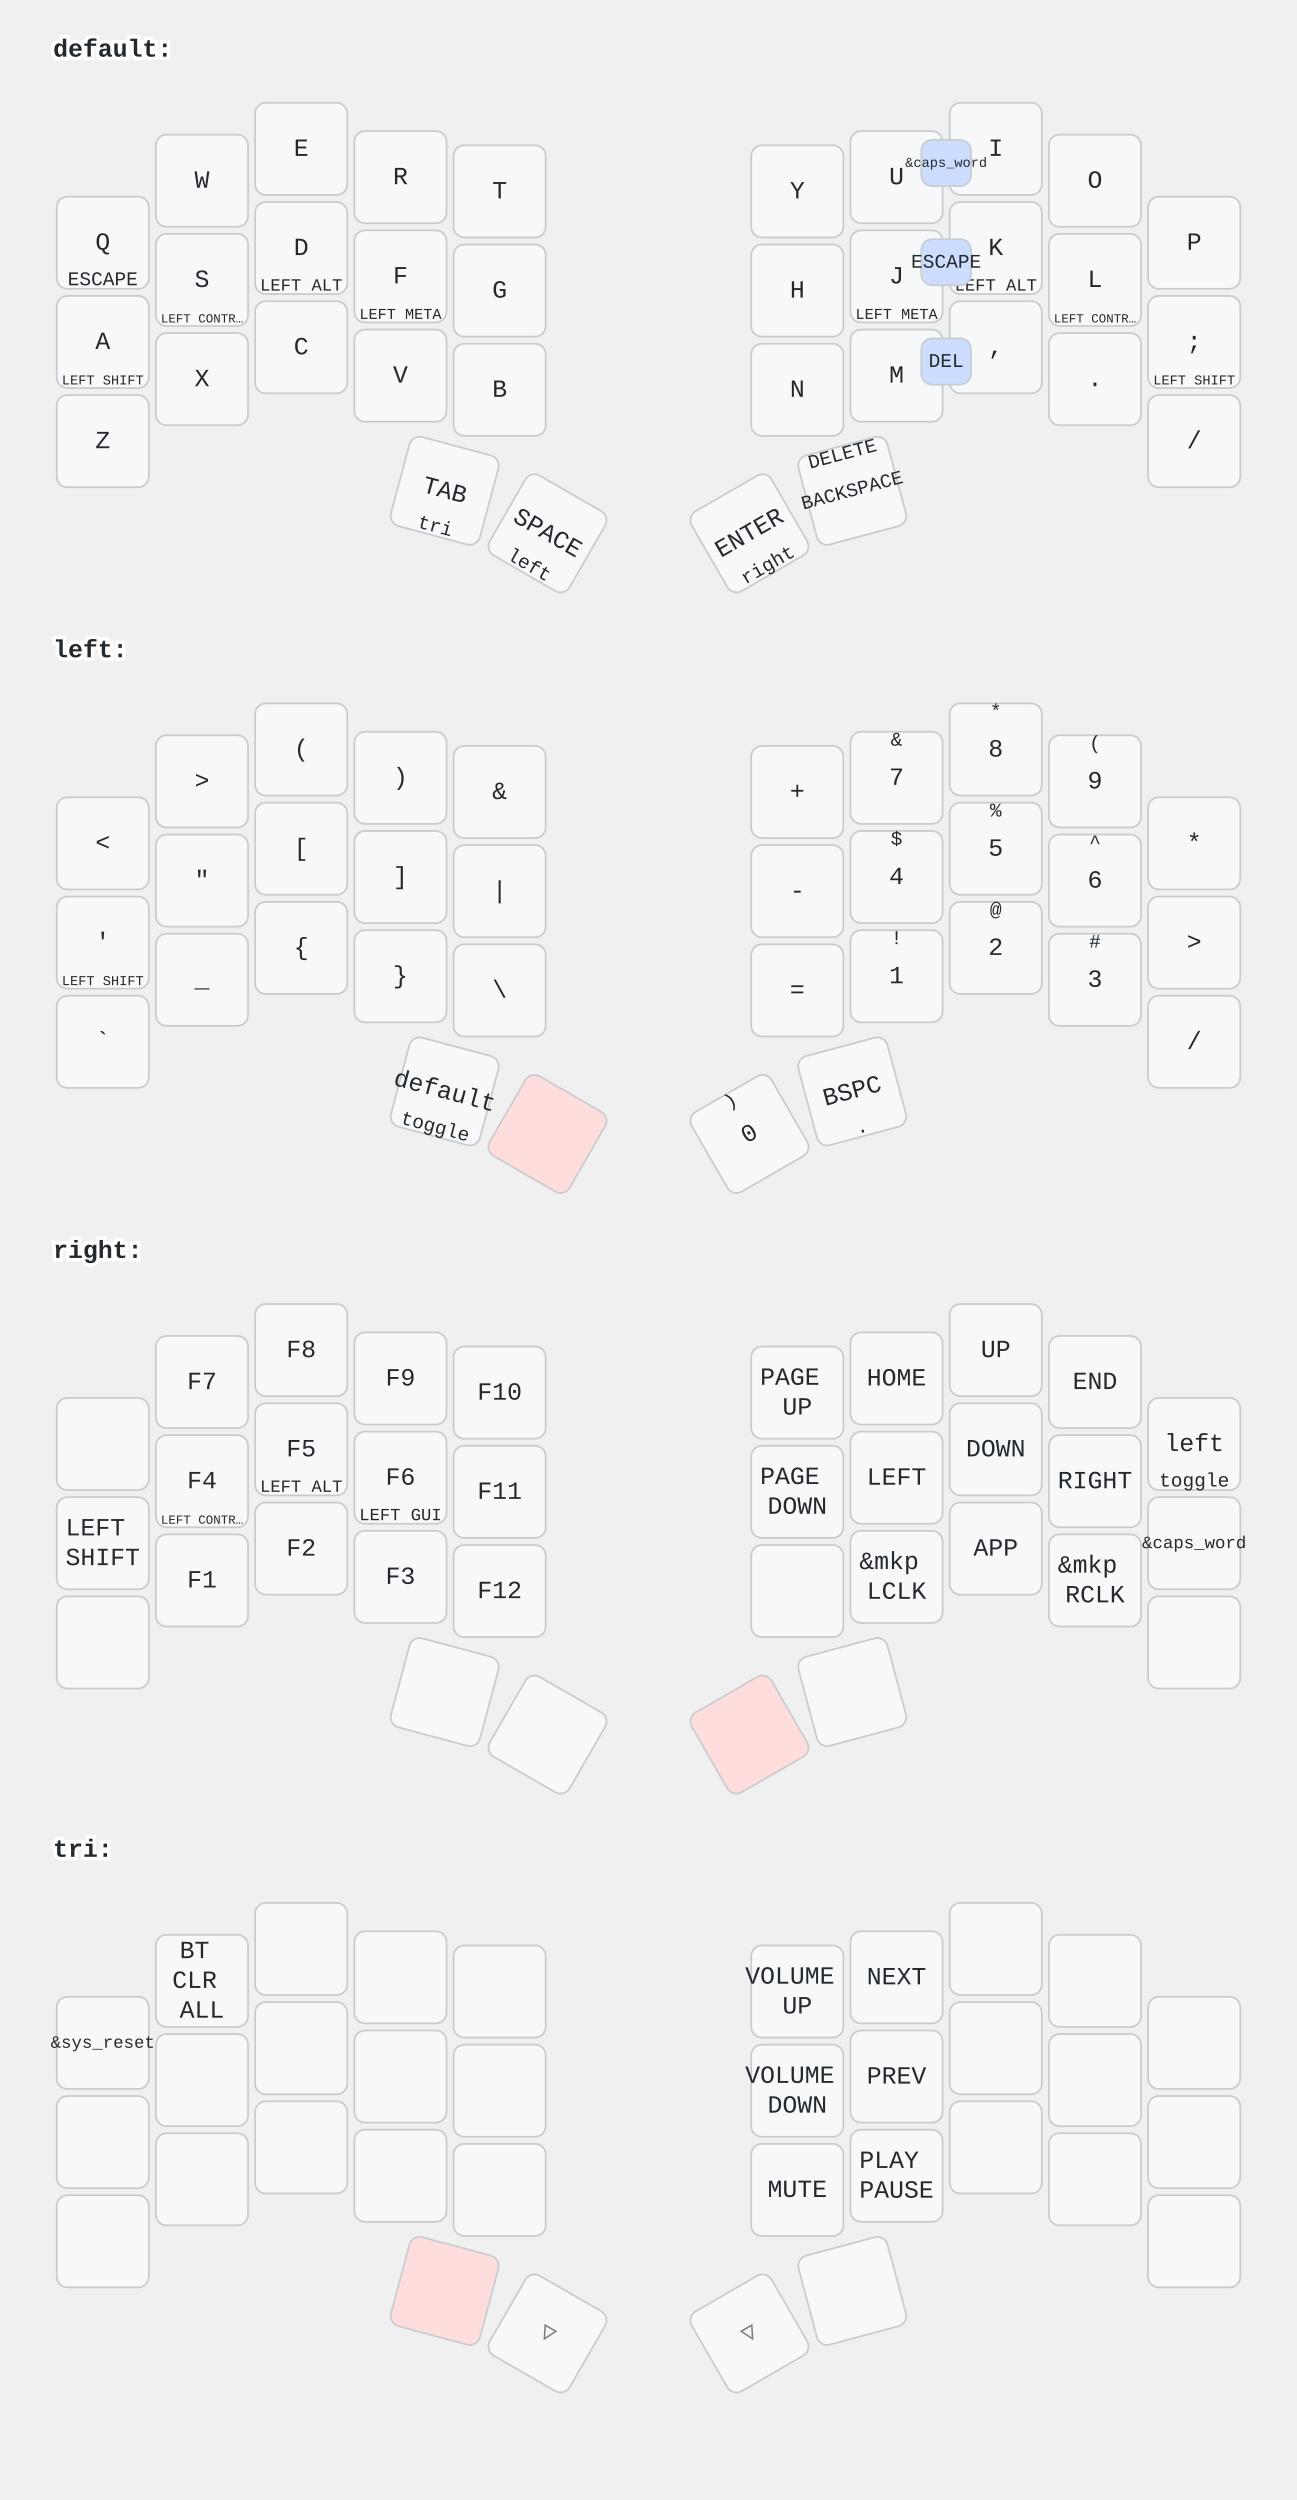
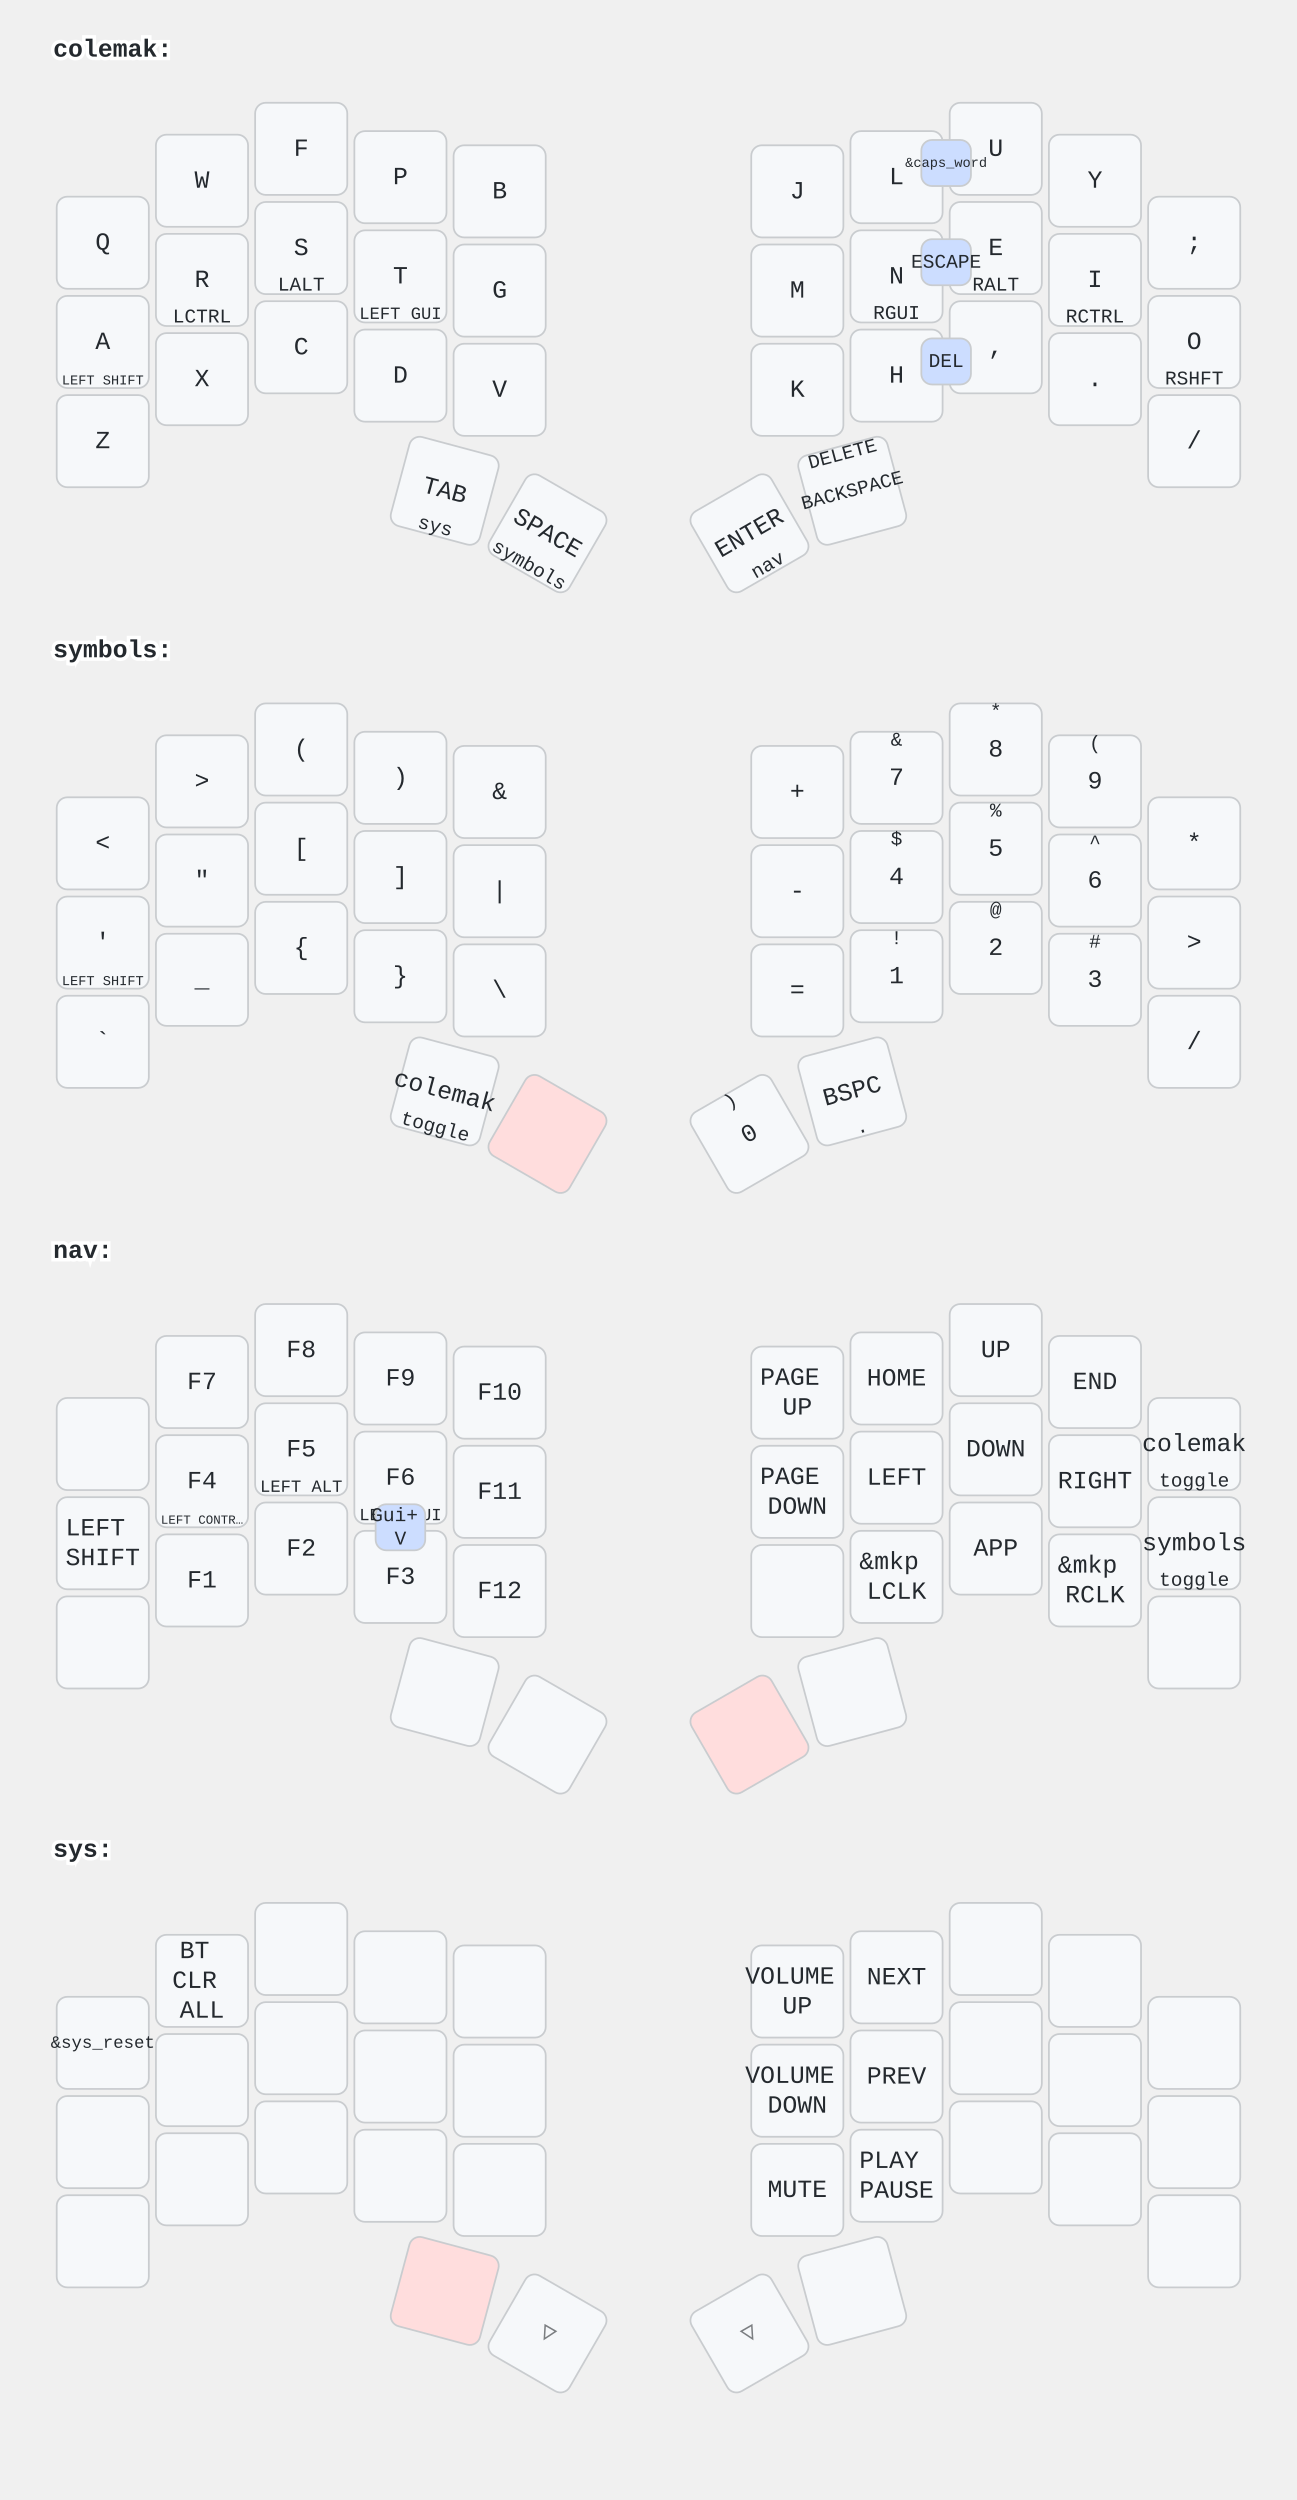
<svg xmlns="http://www.w3.org/2000/svg" width="732" height="1411" viewBox="0 0 732 1411" class="keymap">
  <style>/* inherit to force styles through use tags */
svg path {
    fill: inherit;
}

/* font and background color specifications */
svg.keymap {
    font-family: SFMono-Regular,Consolas,Liberation Mono,Menlo,monospace;
    font-size: 14px;
    font-kerning: normal;
    text-rendering: optimizeLegibility;
    fill: #24292e;
}

/* default key styling */
rect.key {
    fill: #f6f8fa;
}

rect.key, rect.combo {
    stroke: #c9cccf;
    stroke-width: 1;
}

/* default key side styling, only used is draw_key_sides is set */
rect.side {
    filter: brightness(90%);
}

/* color accent for combo boxes */
rect.combo, rect.combo-separate {
    fill: #cdf;
}

/* color accent for held keys */
rect.held, rect.combo.held {
    fill: #fdd;
}

/* color accent for ghost (optional) keys */
rect.ghost, rect.combo.ghost {
    stroke-dasharray: 4, 4;
    stroke-width: 2;
}

text {
    text-anchor: middle;
    dominant-baseline: middle;
}

/* styling for layer labels */
text.label {
    font-weight: bold;
    text-anchor: start;
    stroke: white;
    stroke-width: 4;
    paint-order: stroke;
}

/* styling for optional footer */
text.footer {
    text-anchor: end;
    dominant-baseline: auto;
    stroke: white;
    stroke-width: 4;
    paint-order: stroke;
}

/* styling for combo tap, and key hold/shifted label text */
text.combo, text.hold, text.shifted {
    font-size: 11px;
}

text.hold {
    text-anchor: middle;
    dominant-baseline: auto;
}

text.shifted {
    text-anchor: middle;
    dominant-baseline: hanging;
}

/* styling for hold/shifted label text in combo box */
text.combo.hold, text.combo.shifted {
    font-size: 8px;
}

/* lighter symbol for transparent keys */
text.trans {
    fill: #7b7e81;
}

/* styling for combo dendrons */
path.combo {
    stroke-width: 1;
    stroke: gray;
    fill: none;
}

/* Start Tabler Icons Cleanup */
/* cannot use height/width with glyphs */
.icon-tabler &gt; path {
    fill: inherit;
    stroke: inherit;
    stroke-width: 2;
}
/* hide tabler's default box */
.icon-tabler &gt; path[stroke="none"][fill="none"] {
    visibility: hidden;
}
/* End Tabler Icons Cleanup */

@media (prefers-color-scheme: dark) {
svg.keymap { fill: #d1d6db; }
rect.key { fill: #3f4750; }
rect.key, rect.combo { stroke: #60666c; }
rect.combo, rect.combo-separate { fill: #1f3d7a; }
rect.held, rect.combo.held { fill: #854747; }
text.label, text.footer { stroke: black; }
text.trans { fill: #7e8184; }
path.combo { stroke: #7f7f7f; }

- }
- 
- svg.keymap { background-color: #000000; }</style>
-   <g transform="translate(30, 0)" class="layer-default">
-     <text x="0" y="28" class="label">default:</text>
+ }</style>
+   <g transform="translate(30, 0)" class="layer-colemak">
+     <text x="0" y="28" class="label">colemak:</text>
    <g transform="translate(0, 56)">
      <g transform="translate(28, 81)" class="key keypos-0">
        <rect rx="6" ry="6" x="-26" y="-26" width="52" height="52" class="key" />
        <text x="0" y="0" class="key tap">Q</text>
-         <text x="0" y="24" class="key hold">ESCAPE</text>
      </g>
      <g transform="translate(84, 46)" class="key keypos-1">
        <rect rx="6" ry="6" x="-26" y="-26" width="52" height="52" class="key" />
        <text x="0" y="0" class="key tap">W</text>
      </g>
      <g transform="translate(140, 28)" class="key keypos-2">
        <rect rx="6" ry="6" x="-26" y="-26" width="52" height="52" class="key" />
-         <text x="0" y="0" class="key tap">E</text>
+         <text x="0" y="0" class="key tap">F</text>
      </g>
      <g transform="translate(196, 44)" class="key keypos-3">
        <rect rx="6" ry="6" x="-26" y="-26" width="52" height="52" class="key" />
-         <text x="0" y="0" class="key tap">R</text>
+         <text x="0" y="0" class="key tap">P</text>
      </g>
      <g transform="translate(252, 52)" class="key keypos-4">
        <rect rx="6" ry="6" x="-26" y="-26" width="52" height="52" class="key" />
-         <text x="0" y="0" class="key tap">T</text>
+         <text x="0" y="0" class="key tap">B</text>
      </g>
      <g transform="translate(420, 52)" class="key keypos-5">
        <rect rx="6" ry="6" x="-26" y="-26" width="52" height="52" class="key" />
+         <text x="0" y="0" class="key tap">J</text>
+       </g>
+       <g transform="translate(476, 44)" class="key keypos-6">
+         <rect rx="6" ry="6" x="-26" y="-26" width="52" height="52" class="key" />
+         <text x="0" y="0" class="key tap">L</text>
+       </g>
+       <g transform="translate(532, 28)" class="key keypos-7">
+         <rect rx="6" ry="6" x="-26" y="-26" width="52" height="52" class="key" />
+         <text x="0" y="0" class="key tap">U</text>
+       </g>
+       <g transform="translate(588, 46)" class="key keypos-8">
+         <rect rx="6" ry="6" x="-26" y="-26" width="52" height="52" class="key" />
        <text x="0" y="0" class="key tap">Y</text>
      </g>
-       <g transform="translate(476, 44)" class="key keypos-6">
-         <rect rx="6" ry="6" x="-26" y="-26" width="52" height="52" class="key" />
-         <text x="0" y="0" class="key tap">U</text>
-       </g>
-       <g transform="translate(532, 28)" class="key keypos-7">
-         <rect rx="6" ry="6" x="-26" y="-26" width="52" height="52" class="key" />
-         <text x="0" y="0" class="key tap">I</text>
-       </g>
-       <g transform="translate(588, 46)" class="key keypos-8">
-         <rect rx="6" ry="6" x="-26" y="-26" width="52" height="52" class="key" />
-         <text x="0" y="0" class="key tap">O</text>
-       </g>
      <g transform="translate(644, 81)" class="key keypos-9">
        <rect rx="6" ry="6" x="-26" y="-26" width="52" height="52" class="key" />
-         <text x="0" y="0" class="key tap">P</text>
+         <text x="0" y="0" class="key tap">;</text>
      </g>
      <g transform="translate(28, 137)" class="key keypos-10">
        <rect rx="6" ry="6" x="-26" y="-26" width="52" height="52" class="key" />
        <text x="0" y="0" class="key tap">A</text>
        <text x="0" y="24" class="key hold">
          <tspan style="font-size: 70%">LEFT SHIFT</tspan>
        </text>
      </g>
      <g transform="translate(84, 102)" class="key keypos-11">
        <rect rx="6" ry="6" x="-26" y="-26" width="52" height="52" class="key" />
+         <text x="0" y="0" class="key tap">R</text>
+         <text x="0" y="24" class="key hold">LCTRL</text>
+       </g>
+       <g transform="translate(140, 84)" class="key keypos-12">
+         <rect rx="6" ry="6" x="-26" y="-26" width="52" height="52" class="key" />
        <text x="0" y="0" class="key tap">S</text>
+         <text x="0" y="24" class="key hold">LALT</text>
+       </g>
+       <g transform="translate(196, 100)" class="key keypos-13">
+         <rect rx="6" ry="6" x="-26" y="-26" width="52" height="52" class="key" />
+         <text x="0" y="0" class="key tap">T</text>
        <text x="0" y="24" class="key hold">
-           <tspan style="font-size: 64%">LEFT CONTR…</tspan>
-         </text>
-       </g>
-       <g transform="translate(140, 84)" class="key keypos-12">
+           <tspan style="font-size: 88%">LEFT GUI</tspan>
+         </text>
+       </g>
+       <g transform="translate(252, 108)" class="key keypos-14">
+         <rect rx="6" ry="6" x="-26" y="-26" width="52" height="52" class="key" />
+         <text x="0" y="0" class="key tap">G</text>
+       </g>
+       <g transform="translate(420, 108)" class="key keypos-15">
+         <rect rx="6" ry="6" x="-26" y="-26" width="52" height="52" class="key" />
+         <text x="0" y="0" class="key tap">M</text>
+       </g>
+       <g transform="translate(476, 100)" class="key keypos-16">
+         <rect rx="6" ry="6" x="-26" y="-26" width="52" height="52" class="key" />
+         <text x="0" y="0" class="key tap">N</text>
+         <text x="0" y="24" class="key hold">RGUI</text>
+       </g>
+       <g transform="translate(532, 84)" class="key keypos-17">
+         <rect rx="6" ry="6" x="-26" y="-26" width="52" height="52" class="key" />
+         <text x="0" y="0" class="key tap">E</text>
+         <text x="0" y="24" class="key hold">RALT</text>
+       </g>
+       <g transform="translate(588, 102)" class="key keypos-18">
+         <rect rx="6" ry="6" x="-26" y="-26" width="52" height="52" class="key" />
+         <text x="0" y="0" class="key tap">I</text>
+         <text x="0" y="24" class="key hold">RCTRL</text>
+       </g>
+       <g transform="translate(644, 137)" class="key keypos-19">
+         <rect rx="6" ry="6" x="-26" y="-26" width="52" height="52" class="key" />
+         <text x="0" y="0" class="key tap">O</text>
+         <text x="0" y="24" class="key hold">RSHFT</text>
+       </g>
+       <g transform="translate(28, 193)" class="key keypos-20">
+         <rect rx="6" ry="6" x="-26" y="-26" width="52" height="52" class="key" />
+         <text x="0" y="0" class="key tap">Z</text>
+       </g>
+       <g transform="translate(84, 158)" class="key keypos-21">
+         <rect rx="6" ry="6" x="-26" y="-26" width="52" height="52" class="key" />
+         <text x="0" y="0" class="key tap">X</text>
+       </g>
+       <g transform="translate(140, 140)" class="key keypos-22">
+         <rect rx="6" ry="6" x="-26" y="-26" width="52" height="52" class="key" />
+         <text x="0" y="0" class="key tap">C</text>
+       </g>
+       <g transform="translate(196, 156)" class="key keypos-23">
        <rect rx="6" ry="6" x="-26" y="-26" width="52" height="52" class="key" />
        <text x="0" y="0" class="key tap">D</text>
-         <text x="0" y="24" class="key hold">
-           <tspan style="font-size: 88%">LEFT ALT</tspan>
-         </text>
-       </g>
-       <g transform="translate(196, 100)" class="key keypos-13">
-         <rect rx="6" ry="6" x="-26" y="-26" width="52" height="52" class="key" />
-         <text x="0" y="0" class="key tap">F</text>
-         <text x="0" y="24" class="key hold">
-           <tspan style="font-size: 78%">LEFT META</tspan>
-         </text>
-       </g>
-       <g transform="translate(252, 108)" class="key keypos-14">
-         <rect rx="6" ry="6" x="-26" y="-26" width="52" height="52" class="key" />
-         <text x="0" y="0" class="key tap">G</text>
-       </g>
-       <g transform="translate(420, 108)" class="key keypos-15">
+       </g>
+       <g transform="translate(252, 164)" class="key keypos-24">
+         <rect rx="6" ry="6" x="-26" y="-26" width="52" height="52" class="key" />
+         <text x="0" y="0" class="key tap">V</text>
+       </g>
+       <g transform="translate(420, 164)" class="key keypos-25">
+         <rect rx="6" ry="6" x="-26" y="-26" width="52" height="52" class="key" />
+         <text x="0" y="0" class="key tap">K</text>
+       </g>
+       <g transform="translate(476, 156)" class="key keypos-26">
        <rect rx="6" ry="6" x="-26" y="-26" width="52" height="52" class="key" />
        <text x="0" y="0" class="key tap">H</text>
      </g>
-       <g transform="translate(476, 100)" class="key keypos-16">
-         <rect rx="6" ry="6" x="-26" y="-26" width="52" height="52" class="key" />
-         <text x="0" y="0" class="key tap">J</text>
-         <text x="0" y="24" class="key hold">
-           <tspan style="font-size: 78%">LEFT META</tspan>
-         </text>
-       </g>
-       <g transform="translate(532, 84)" class="key keypos-17">
-         <rect rx="6" ry="6" x="-26" y="-26" width="52" height="52" class="key" />
-         <text x="0" y="0" class="key tap">K</text>
-         <text x="0" y="24" class="key hold">
-           <tspan style="font-size: 88%">LEFT ALT</tspan>
-         </text>
-       </g>
-       <g transform="translate(588, 102)" class="key keypos-18">
-         <rect rx="6" ry="6" x="-26" y="-26" width="52" height="52" class="key" />
-         <text x="0" y="0" class="key tap">L</text>
-         <text x="0" y="24" class="key hold">
-           <tspan style="font-size: 64%">LEFT CONTR…</tspan>
-         </text>
-       </g>
-       <g transform="translate(644, 137)" class="key keypos-19">
-         <rect rx="6" ry="6" x="-26" y="-26" width="52" height="52" class="key" />
-         <text x="0" y="0" class="key tap">;</text>
-         <text x="0" y="24" class="key hold">
-           <tspan style="font-size: 70%">LEFT SHIFT</tspan>
-         </text>
-       </g>
-       <g transform="translate(28, 193)" class="key keypos-20">
-         <rect rx="6" ry="6" x="-26" y="-26" width="52" height="52" class="key" />
-         <text x="0" y="0" class="key tap">Z</text>
-       </g>
-       <g transform="translate(84, 158)" class="key keypos-21">
-         <rect rx="6" ry="6" x="-26" y="-26" width="52" height="52" class="key" />
-         <text x="0" y="0" class="key tap">X</text>
-       </g>
-       <g transform="translate(140, 140)" class="key keypos-22">
-         <rect rx="6" ry="6" x="-26" y="-26" width="52" height="52" class="key" />
-         <text x="0" y="0" class="key tap">C</text>
-       </g>
-       <g transform="translate(196, 156)" class="key keypos-23">
-         <rect rx="6" ry="6" x="-26" y="-26" width="52" height="52" class="key" />
-         <text x="0" y="0" class="key tap">V</text>
-       </g>
-       <g transform="translate(252, 164)" class="key keypos-24">
-         <rect rx="6" ry="6" x="-26" y="-26" width="52" height="52" class="key" />
-         <text x="0" y="0" class="key tap">B</text>
-       </g>
-       <g transform="translate(420, 164)" class="key keypos-25">
-         <rect rx="6" ry="6" x="-26" y="-26" width="52" height="52" class="key" />
-         <text x="0" y="0" class="key tap">N</text>
-       </g>
-       <g transform="translate(476, 156)" class="key keypos-26">
-         <rect rx="6" ry="6" x="-26" y="-26" width="52" height="52" class="key" />
-         <text x="0" y="0" class="key tap">M</text>
-       </g>
      <g transform="translate(532, 140)" class="key keypos-27">
        <rect rx="6" ry="6" x="-26" y="-26" width="52" height="52" class="key" />
        <text x="0" y="0" class="key tap">,</text>
      </g>
      <g transform="translate(588, 158)" class="key keypos-28">
        <rect rx="6" ry="6" x="-26" y="-26" width="52" height="52" class="key" />
        <text x="0" y="0" class="key tap">.</text>
      </g>
      <g transform="translate(644, 193)" class="key keypos-29">
        <rect rx="6" ry="6" x="-26" y="-26" width="52" height="52" class="key" />
        <text x="0" y="0" class="key tap">/</text>
      </g>
      <g transform="translate(221, 221) rotate(15.0)" class="key keypos-30">
        <rect rx="6" ry="6" x="-26" y="-26" width="52" height="52" class="key" />
        <text x="0" y="0" class="key tap">TAB</text>
-         <text x="0" y="24" class="key hold">tri</text>
+         <text x="0" y="24" class="key hold">sys</text>
      </g>
      <g transform="translate(279, 245) rotate(30.0)" class="key keypos-31">
        <rect rx="6" ry="6" x="-26" y="-26" width="52" height="52" class="key" />
        <text x="0" y="0" class="key tap">SPACE</text>
-         <text x="0" y="24" class="key hold">left</text>
+         <text x="0" y="24" class="key hold">symbols</text>
      </g>
      <g transform="translate(393, 245) rotate(-30.0)" class="key keypos-32">
        <rect rx="6" ry="6" x="-26" y="-26" width="52" height="52" class="key" />
        <text x="0" y="0" class="key tap">ENTER</text>
-         <text x="0" y="24" class="key hold">right</text>
+         <text x="0" y="24" class="key hold">nav</text>
      </g>
      <g transform="translate(451, 221) rotate(-15.0)" class="key keypos-33">
        <rect rx="6" ry="6" x="-26" y="-26" width="52" height="52" class="key" />
        <text x="0" y="0" class="key tap">
          <tspan style="font-size: 78%">BACKSPACE</tspan>
        </text>
        <text x="0" y="-24" class="key shifted">DELETE</text>
      </g>
      <g class="combo combopos-0">
        <rect rx="6" ry="6" x="490" y="23" width="28" height="26" class="combo" />
        <text x="504" y="36" class="combo tap">
          <tspan style="font-size: 70%">&amp;caps_word</tspan>
        </text>
      </g>
      <g class="combo combopos-1">
        <rect rx="6" ry="6" x="490" y="79" width="28" height="26" class="combo" />
        <text x="504" y="92" class="combo tap">ESCAPE</text>
      </g>
      <g class="combo combopos-2">
        <rect rx="6" ry="6" x="490" y="135" width="28" height="26" class="combo" />
        <text x="504" y="148" class="combo tap">DEL</text>
      </g>
    </g>
  </g>
-   <g transform="translate(30, 339)" class="layer-left">
-     <text x="0" y="28" class="label">left:</text>
+   <g transform="translate(30, 339)" class="layer-symbols">
+     <text x="0" y="28" class="label">symbols:</text>
    <g transform="translate(0, 56)">
      <g transform="translate(28, 81)" class="key keypos-0">
        <rect rx="6" ry="6" x="-26" y="-26" width="52" height="52" class="key" />
        <text x="0" y="0" class="key tap">&lt;</text>
      </g>
      <g transform="translate(84, 46)" class="key keypos-1">
        <rect rx="6" ry="6" x="-26" y="-26" width="52" height="52" class="key" />
        <text x="0" y="0" class="key tap">&gt;</text>
      </g>
      <g transform="translate(140, 28)" class="key keypos-2">
        <rect rx="6" ry="6" x="-26" y="-26" width="52" height="52" class="key" />
        <text x="0" y="0" class="key tap">(</text>
      </g>
      <g transform="translate(196, 44)" class="key keypos-3">
        <rect rx="6" ry="6" x="-26" y="-26" width="52" height="52" class="key" />
        <text x="0" y="0" class="key tap">)</text>
      </g>
      <g transform="translate(252, 52)" class="key keypos-4">
        <rect rx="6" ry="6" x="-26" y="-26" width="52" height="52" class="key" />
        <text x="0" y="0" class="key tap">&amp;</text>
      </g>
      <g transform="translate(420, 52)" class="key keypos-5">
        <rect rx="6" ry="6" x="-26" y="-26" width="52" height="52" class="key" />
        <text x="0" y="0" class="key tap">+</text>
      </g>
      <g transform="translate(476, 44)" class="key keypos-6">
        <rect rx="6" ry="6" x="-26" y="-26" width="52" height="52" class="key" />
        <text x="0" y="0" class="key tap">7</text>
        <text x="0" y="-24" class="key shifted">&amp;</text>
      </g>
      <g transform="translate(532, 28)" class="key keypos-7">
        <rect rx="6" ry="6" x="-26" y="-26" width="52" height="52" class="key" />
        <text x="0" y="0" class="key tap">8</text>
        <text x="0" y="-24" class="key shifted">*</text>
      </g>
      <g transform="translate(588, 46)" class="key keypos-8">
        <rect rx="6" ry="6" x="-26" y="-26" width="52" height="52" class="key" />
        <text x="0" y="0" class="key tap">9</text>
        <text x="0" y="-24" class="key shifted">(</text>
      </g>
      <g transform="translate(644, 81)" class="key keypos-9">
        <rect rx="6" ry="6" x="-26" y="-26" width="52" height="52" class="key" />
        <text x="0" y="0" class="key tap">*</text>
      </g>
      <g transform="translate(28, 137)" class="key keypos-10">
        <rect rx="6" ry="6" x="-26" y="-26" width="52" height="52" class="key" />
        <text x="0" y="0" class="key tap">'</text>
        <text x="0" y="24" class="key hold">
          <tspan style="font-size: 70%">LEFT SHIFT</tspan>
        </text>
      </g>
      <g transform="translate(84, 102)" class="key keypos-11">
        <rect rx="6" ry="6" x="-26" y="-26" width="52" height="52" class="key" />
        <text x="0" y="0" class="key tap">"</text>
      </g>
      <g transform="translate(140, 84)" class="key keypos-12">
        <rect rx="6" ry="6" x="-26" y="-26" width="52" height="52" class="key" />
        <text x="0" y="0" class="key tap">[</text>
      </g>
      <g transform="translate(196, 100)" class="key keypos-13">
        <rect rx="6" ry="6" x="-26" y="-26" width="52" height="52" class="key" />
        <text x="0" y="0" class="key tap">]</text>
      </g>
      <g transform="translate(252, 108)" class="key keypos-14">
        <rect rx="6" ry="6" x="-26" y="-26" width="52" height="52" class="key" />
        <text x="0" y="0" class="key tap">|</text>
      </g>
      <g transform="translate(420, 108)" class="key keypos-15">
        <rect rx="6" ry="6" x="-26" y="-26" width="52" height="52" class="key" />
        <text x="0" y="0" class="key tap">-</text>
      </g>
      <g transform="translate(476, 100)" class="key keypos-16">
        <rect rx="6" ry="6" x="-26" y="-26" width="52" height="52" class="key" />
        <text x="0" y="0" class="key tap">4</text>
        <text x="0" y="-24" class="key shifted">$</text>
      </g>
      <g transform="translate(532, 84)" class="key keypos-17">
        <rect rx="6" ry="6" x="-26" y="-26" width="52" height="52" class="key" />
        <text x="0" y="0" class="key tap">5</text>
        <text x="0" y="-24" class="key shifted">%</text>
      </g>
      <g transform="translate(588, 102)" class="key keypos-18">
        <rect rx="6" ry="6" x="-26" y="-26" width="52" height="52" class="key" />
        <text x="0" y="0" class="key tap">6</text>
        <text x="0" y="-24" class="key shifted">^</text>
      </g>
      <g transform="translate(644, 137)" class="key keypos-19">
        <rect rx="6" ry="6" x="-26" y="-26" width="52" height="52" class="key" />
        <text x="0" y="0" class="key tap">&gt;</text>
      </g>
      <g transform="translate(28, 193)" class="key keypos-20">
        <rect rx="6" ry="6" x="-26" y="-26" width="52" height="52" class="key" />
        <text x="0" y="0" class="key tap">`</text>
      </g>
      <g transform="translate(84, 158)" class="key keypos-21">
        <rect rx="6" ry="6" x="-26" y="-26" width="52" height="52" class="key" />
        <text x="0" y="0" class="key tap">_</text>
      </g>
      <g transform="translate(140, 140)" class="key keypos-22">
        <rect rx="6" ry="6" x="-26" y="-26" width="52" height="52" class="key" />
        <text x="0" y="0" class="key tap">{</text>
      </g>
      <g transform="translate(196, 156)" class="key keypos-23">
        <rect rx="6" ry="6" x="-26" y="-26" width="52" height="52" class="key" />
        <text x="0" y="0" class="key tap">}</text>
      </g>
      <g transform="translate(252, 164)" class="key keypos-24">
        <rect rx="6" ry="6" x="-26" y="-26" width="52" height="52" class="key" />
        <text x="0" y="0" class="key tap">\</text>
      </g>
      <g transform="translate(420, 164)" class="key keypos-25">
        <rect rx="6" ry="6" x="-26" y="-26" width="52" height="52" class="key" />
        <text x="0" y="0" class="key tap">=</text>
      </g>
      <g transform="translate(476, 156)" class="key keypos-26">
        <rect rx="6" ry="6" x="-26" y="-26" width="52" height="52" class="key" />
        <text x="0" y="0" class="key tap">1</text>
        <text x="0" y="-24" class="key shifted">!</text>
      </g>
      <g transform="translate(532, 140)" class="key keypos-27">
        <rect rx="6" ry="6" x="-26" y="-26" width="52" height="52" class="key" />
        <text x="0" y="0" class="key tap">2</text>
        <text x="0" y="-24" class="key shifted">@</text>
      </g>
      <g transform="translate(588, 158)" class="key keypos-28">
        <rect rx="6" ry="6" x="-26" y="-26" width="52" height="52" class="key" />
        <text x="0" y="0" class="key tap">3</text>
        <text x="0" y="-24" class="key shifted">#</text>
      </g>
      <g transform="translate(644, 193)" class="key keypos-29">
        <rect rx="6" ry="6" x="-26" y="-26" width="52" height="52" class="key" />
        <text x="0" y="0" class="key tap">/</text>
      </g>
      <g transform="translate(221, 221) rotate(15.0)" class="key keypos-30">
        <rect rx="6" ry="6" x="-26" y="-26" width="52" height="52" class="key" />
-         <text x="0" y="0" class="key tap">default</text>
+         <text x="0" y="0" class="key tap">colemak</text>
        <text x="0" y="24" class="key hold">toggle</text>
      </g>
      <g transform="translate(279, 245) rotate(30.0)" class="key held keypos-31">
        <rect rx="6" ry="6" x="-26" y="-26" width="52" height="52" class="key held" />
      </g>
      <g transform="translate(393, 245) rotate(-30.0)" class="key keypos-32">
        <rect rx="6" ry="6" x="-26" y="-26" width="52" height="52" class="key" />
        <text x="0" y="0" class="key tap">0</text>
        <text x="0" y="-24" class="key shifted">)</text>
      </g>
      <g transform="translate(451, 221) rotate(-15.0)" class="key keypos-33">
        <rect rx="6" ry="6" x="-26" y="-26" width="52" height="52" class="key" />
        <text x="0" y="0" class="key tap">BSPC</text>
        <text x="0" y="24" class="key hold">.</text>
      </g>
    </g>
  </g>
-   <g transform="translate(30, 678)" class="layer-right">
-     <text x="0" y="28" class="label">right:</text>
+   <g transform="translate(30, 678)" class="layer-nav">
+     <text x="0" y="28" class="label">nav:</text>
    <g transform="translate(0, 56)">
      <g transform="translate(28, 81)" class="key keypos-0">
        <rect rx="6" ry="6" x="-26" y="-26" width="52" height="52" class="key" />
      </g>
      <g transform="translate(84, 46)" class="key keypos-1">
        <rect rx="6" ry="6" x="-26" y="-26" width="52" height="52" class="key" />
        <text x="0" y="0" class="key tap">F7</text>
      </g>
      <g transform="translate(140, 28)" class="key keypos-2">
        <rect rx="6" ry="6" x="-26" y="-26" width="52" height="52" class="key" />
        <text x="0" y="0" class="key tap">F8</text>
      </g>
      <g transform="translate(196, 44)" class="key keypos-3">
        <rect rx="6" ry="6" x="-26" y="-26" width="52" height="52" class="key" />
        <text x="0" y="0" class="key tap">F9</text>
      </g>
      <g transform="translate(252, 52)" class="key keypos-4">
        <rect rx="6" ry="6" x="-26" y="-26" width="52" height="52" class="key" />
        <text x="0" y="0" class="key tap">F10</text>
      </g>
      <g transform="translate(420, 52)" class="key keypos-5">
        <rect rx="6" ry="6" x="-26" y="-26" width="52" height="52" class="key" />
        <text x="0" y="0" class="key tap">
          <tspan x="0" dy="-0.6em">PAGE</tspan>
          <tspan x="0" dy="1.2em">UP</tspan>
        </text>
      </g>
      <g transform="translate(476, 44)" class="key keypos-6">
        <rect rx="6" ry="6" x="-26" y="-26" width="52" height="52" class="key" />
        <text x="0" y="0" class="key tap">HOME</text>
      </g>
      <g transform="translate(532, 28)" class="key keypos-7">
        <rect rx="6" ry="6" x="-26" y="-26" width="52" height="52" class="key" />
        <text x="0" y="0" class="key tap">UP</text>
      </g>
      <g transform="translate(588, 46)" class="key keypos-8">
        <rect rx="6" ry="6" x="-26" y="-26" width="52" height="52" class="key" />
        <text x="0" y="0" class="key tap">END</text>
      </g>
      <g transform="translate(644, 81)" class="key keypos-9">
        <rect rx="6" ry="6" x="-26" y="-26" width="52" height="52" class="key" />
-         <text x="0" y="0" class="key tap">left</text>
+         <text x="0" y="0" class="key tap">colemak</text>
        <text x="0" y="24" class="key hold">toggle</text>
      </g>
      <g transform="translate(28, 137)" class="key keypos-10">
        <rect rx="6" ry="6" x="-26" y="-26" width="52" height="52" class="key" />
        <text x="0" y="0" class="key tap">
          <tspan x="0" dy="-0.6em">LEFT</tspan>
          <tspan x="0" dy="1.2em">SHIFT</tspan>
        </text>
      </g>
      <g transform="translate(84, 102)" class="key keypos-11">
        <rect rx="6" ry="6" x="-26" y="-26" width="52" height="52" class="key" />
        <text x="0" y="0" class="key tap">F4</text>
        <text x="0" y="24" class="key hold">
          <tspan style="font-size: 64%">LEFT CONTR…</tspan>
        </text>
      </g>
      <g transform="translate(140, 84)" class="key keypos-12">
        <rect rx="6" ry="6" x="-26" y="-26" width="52" height="52" class="key" />
        <text x="0" y="0" class="key tap">F5</text>
        <text x="0" y="24" class="key hold">
          <tspan style="font-size: 88%">LEFT ALT</tspan>
        </text>
      </g>
      <g transform="translate(196, 100)" class="key keypos-13">
        <rect rx="6" ry="6" x="-26" y="-26" width="52" height="52" class="key" />
        <text x="0" y="0" class="key tap">F6</text>
        <text x="0" y="24" class="key hold">
          <tspan style="font-size: 88%">LEFT GUI</tspan>
        </text>
      </g>
      <g transform="translate(252, 108)" class="key keypos-14">
        <rect rx="6" ry="6" x="-26" y="-26" width="52" height="52" class="key" />
        <text x="0" y="0" class="key tap">F11</text>
      </g>
      <g transform="translate(420, 108)" class="key keypos-15">
        <rect rx="6" ry="6" x="-26" y="-26" width="52" height="52" class="key" />
        <text x="0" y="0" class="key tap">
          <tspan x="0" dy="-0.6em">PAGE</tspan>
          <tspan x="0" dy="1.2em">DOWN</tspan>
        </text>
      </g>
      <g transform="translate(476, 100)" class="key keypos-16">
        <rect rx="6" ry="6" x="-26" y="-26" width="52" height="52" class="key" />
        <text x="0" y="0" class="key tap">LEFT</text>
      </g>
      <g transform="translate(532, 84)" class="key keypos-17">
        <rect rx="6" ry="6" x="-26" y="-26" width="52" height="52" class="key" />
        <text x="0" y="0" class="key tap">DOWN</text>
      </g>
      <g transform="translate(588, 102)" class="key keypos-18">
        <rect rx="6" ry="6" x="-26" y="-26" width="52" height="52" class="key" />
        <text x="0" y="0" class="key tap">RIGHT</text>
      </g>
      <g transform="translate(644, 137)" class="key keypos-19">
        <rect rx="6" ry="6" x="-26" y="-26" width="52" height="52" class="key" />
-         <text x="0" y="0" class="key tap">
-           <tspan style="font-size: 70%">&amp;caps_word</tspan>
-         </text>
+         <text x="0" y="0" class="key tap">symbols</text>
+         <text x="0" y="24" class="key hold">toggle</text>
      </g>
      <g transform="translate(28, 193)" class="key keypos-20">
        <rect rx="6" ry="6" x="-26" y="-26" width="52" height="52" class="key" />
      </g>
      <g transform="translate(84, 158)" class="key keypos-21">
        <rect rx="6" ry="6" x="-26" y="-26" width="52" height="52" class="key" />
        <text x="0" y="0" class="key tap">F1</text>
      </g>
      <g transform="translate(140, 140)" class="key keypos-22">
        <rect rx="6" ry="6" x="-26" y="-26" width="52" height="52" class="key" />
        <text x="0" y="0" class="key tap">F2</text>
      </g>
      <g transform="translate(196, 156)" class="key keypos-23">
        <rect rx="6" ry="6" x="-26" y="-26" width="52" height="52" class="key" />
        <text x="0" y="0" class="key tap">F3</text>
      </g>
      <g transform="translate(252, 164)" class="key keypos-24">
        <rect rx="6" ry="6" x="-26" y="-26" width="52" height="52" class="key" />
        <text x="0" y="0" class="key tap">F12</text>
      </g>
      <g transform="translate(420, 164)" class="key keypos-25">
        <rect rx="6" ry="6" x="-26" y="-26" width="52" height="52" class="key" />
      </g>
      <g transform="translate(476, 156)" class="key keypos-26">
        <rect rx="6" ry="6" x="-26" y="-26" width="52" height="52" class="key" />
        <text x="0" y="0" class="key tap">
          <tspan x="0" dy="-0.6em">&amp;mkp</tspan>
          <tspan x="0" dy="1.2em">LCLK</tspan>
        </text>
      </g>
      <g transform="translate(532, 140)" class="key keypos-27">
        <rect rx="6" ry="6" x="-26" y="-26" width="52" height="52" class="key" />
        <text x="0" y="0" class="key tap">APP</text>
      </g>
      <g transform="translate(588, 158)" class="key keypos-28">
        <rect rx="6" ry="6" x="-26" y="-26" width="52" height="52" class="key" />
        <text x="0" y="0" class="key tap">
          <tspan x="0" dy="-0.6em">&amp;mkp</tspan>
          <tspan x="0" dy="1.2em">RCLK</tspan>
        </text>
      </g>
      <g transform="translate(644, 193)" class="key keypos-29">
        <rect rx="6" ry="6" x="-26" y="-26" width="52" height="52" class="key" />
      </g>
      <g transform="translate(221, 221) rotate(15.0)" class="key keypos-30">
        <rect rx="6" ry="6" x="-26" y="-26" width="52" height="52" class="key" />
      </g>
      <g transform="translate(279, 245) rotate(30.0)" class="key keypos-31">
        <rect rx="6" ry="6" x="-26" y="-26" width="52" height="52" class="key" />
      </g>
      <g transform="translate(393, 245) rotate(-30.0)" class="key held keypos-32">
        <rect rx="6" ry="6" x="-26" y="-26" width="52" height="52" class="key held" />
      </g>
      <g transform="translate(451, 221) rotate(-15.0)" class="key keypos-33">
        <rect rx="6" ry="6" x="-26" y="-26" width="52" height="52" class="key" />
      </g>
+       <g class="combo combopos-0">
+         <rect rx="6" ry="6" x="182" y="115" width="28" height="26" class="combo" />
+         <text x="196" y="128" class="combo tap">
+           <tspan x="196" dy="-0.6em">Gui+</tspan>
+           <tspan x="196" dy="1.2em">V</tspan>
+         </text>
+       </g>
    </g>
  </g>
-   <g transform="translate(30, 1016)" class="layer-tri">
-     <text x="0" y="28" class="label">tri:</text>
+   <g transform="translate(30, 1016)" class="layer-sys">
+     <text x="0" y="28" class="label">sys:</text>
    <g transform="translate(0, 56)">
      <g transform="translate(28, 81)" class="key keypos-0">
        <rect rx="6" ry="6" x="-26" y="-26" width="52" height="52" class="key" />
        <text x="0" y="0" class="key tap">
          <tspan style="font-size: 70%">&amp;sys_reset</tspan>
        </text>
      </g>
      <g transform="translate(84, 46)" class="key keypos-1">
        <rect rx="6" ry="6" x="-26" y="-26" width="52" height="52" class="key" />
        <text x="0" y="0" class="key tap">
          <tspan x="0" dy="-1.2em">BT</tspan>
          <tspan x="0" dy="1.2em">CLR</tspan>
          <tspan x="0" dy="1.2em">ALL</tspan>
        </text>
      </g>
      <g transform="translate(140, 28)" class="key keypos-2">
        <rect rx="6" ry="6" x="-26" y="-26" width="52" height="52" class="key" />
      </g>
      <g transform="translate(196, 44)" class="key keypos-3">
        <rect rx="6" ry="6" x="-26" y="-26" width="52" height="52" class="key" />
      </g>
      <g transform="translate(252, 52)" class="key keypos-4">
        <rect rx="6" ry="6" x="-26" y="-26" width="52" height="52" class="key" />
      </g>
      <g transform="translate(420, 52)" class="key keypos-5">
        <rect rx="6" ry="6" x="-26" y="-26" width="52" height="52" class="key" />
        <text x="0" y="0" class="key tap">
          <tspan x="0" dy="-0.6em">VOLUME</tspan>
          <tspan x="0" dy="1.2em">UP</tspan>
        </text>
      </g>
      <g transform="translate(476, 44)" class="key keypos-6">
        <rect rx="6" ry="6" x="-26" y="-26" width="52" height="52" class="key" />
        <text x="0" y="0" class="key tap">NEXT</text>
      </g>
      <g transform="translate(532, 28)" class="key keypos-7">
        <rect rx="6" ry="6" x="-26" y="-26" width="52" height="52" class="key" />
      </g>
      <g transform="translate(588, 46)" class="key keypos-8">
        <rect rx="6" ry="6" x="-26" y="-26" width="52" height="52" class="key" />
      </g>
      <g transform="translate(644, 81)" class="key keypos-9">
        <rect rx="6" ry="6" x="-26" y="-26" width="52" height="52" class="key" />
      </g>
      <g transform="translate(28, 137)" class="key keypos-10">
        <rect rx="6" ry="6" x="-26" y="-26" width="52" height="52" class="key" />
      </g>
      <g transform="translate(84, 102)" class="key keypos-11">
        <rect rx="6" ry="6" x="-26" y="-26" width="52" height="52" class="key" />
      </g>
      <g transform="translate(140, 84)" class="key keypos-12">
        <rect rx="6" ry="6" x="-26" y="-26" width="52" height="52" class="key" />
      </g>
      <g transform="translate(196, 100)" class="key keypos-13">
        <rect rx="6" ry="6" x="-26" y="-26" width="52" height="52" class="key" />
      </g>
      <g transform="translate(252, 108)" class="key keypos-14">
        <rect rx="6" ry="6" x="-26" y="-26" width="52" height="52" class="key" />
      </g>
      <g transform="translate(420, 108)" class="key keypos-15">
        <rect rx="6" ry="6" x="-26" y="-26" width="52" height="52" class="key" />
        <text x="0" y="0" class="key tap">
          <tspan x="0" dy="-0.6em">VOLUME</tspan>
          <tspan x="0" dy="1.2em">DOWN</tspan>
        </text>
      </g>
      <g transform="translate(476, 100)" class="key keypos-16">
        <rect rx="6" ry="6" x="-26" y="-26" width="52" height="52" class="key" />
        <text x="0" y="0" class="key tap">PREV</text>
      </g>
      <g transform="translate(532, 84)" class="key keypos-17">
        <rect rx="6" ry="6" x="-26" y="-26" width="52" height="52" class="key" />
      </g>
      <g transform="translate(588, 102)" class="key keypos-18">
        <rect rx="6" ry="6" x="-26" y="-26" width="52" height="52" class="key" />
      </g>
      <g transform="translate(644, 137)" class="key keypos-19">
        <rect rx="6" ry="6" x="-26" y="-26" width="52" height="52" class="key" />
      </g>
      <g transform="translate(28, 193)" class="key keypos-20">
        <rect rx="6" ry="6" x="-26" y="-26" width="52" height="52" class="key" />
      </g>
      <g transform="translate(84, 158)" class="key keypos-21">
        <rect rx="6" ry="6" x="-26" y="-26" width="52" height="52" class="key" />
      </g>
      <g transform="translate(140, 140)" class="key keypos-22">
        <rect rx="6" ry="6" x="-26" y="-26" width="52" height="52" class="key" />
      </g>
      <g transform="translate(196, 156)" class="key keypos-23">
        <rect rx="6" ry="6" x="-26" y="-26" width="52" height="52" class="key" />
      </g>
      <g transform="translate(252, 164)" class="key keypos-24">
        <rect rx="6" ry="6" x="-26" y="-26" width="52" height="52" class="key" />
      </g>
      <g transform="translate(420, 164)" class="key keypos-25">
        <rect rx="6" ry="6" x="-26" y="-26" width="52" height="52" class="key" />
        <text x="0" y="0" class="key tap">MUTE</text>
      </g>
      <g transform="translate(476, 156)" class="key keypos-26">
        <rect rx="6" ry="6" x="-26" y="-26" width="52" height="52" class="key" />
        <text x="0" y="0" class="key tap">
          <tspan x="0" dy="-0.6em">PLAY</tspan>
          <tspan x="0" dy="1.2em">PAUSE</tspan>
        </text>
      </g>
      <g transform="translate(532, 140)" class="key keypos-27">
        <rect rx="6" ry="6" x="-26" y="-26" width="52" height="52" class="key" />
      </g>
      <g transform="translate(588, 158)" class="key keypos-28">
        <rect rx="6" ry="6" x="-26" y="-26" width="52" height="52" class="key" />
      </g>
      <g transform="translate(644, 193)" class="key keypos-29">
        <rect rx="6" ry="6" x="-26" y="-26" width="52" height="52" class="key" />
      </g>
      <g transform="translate(221, 221) rotate(15.0)" class="key held keypos-30">
        <rect rx="6" ry="6" x="-26" y="-26" width="52" height="52" class="key held" />
      </g>
      <g transform="translate(279, 245) rotate(30.0)" class="key trans keypos-31">
        <rect rx="6" ry="6" x="-26" y="-26" width="52" height="52" class="key trans" />
        <text x="0" y="0" class="key trans tap">▽</text>
      </g>
      <g transform="translate(393, 245) rotate(-30.0)" class="key trans keypos-32">
        <rect rx="6" ry="6" x="-26" y="-26" width="52" height="52" class="key trans" />
        <text x="0" y="0" class="key trans tap">▽</text>
      </g>
      <g transform="translate(451, 221) rotate(-15.0)" class="key keypos-33">
        <rect rx="6" ry="6" x="-26" y="-26" width="52" height="52" class="key" />
      </g>
    </g>
  </g>
</svg>
